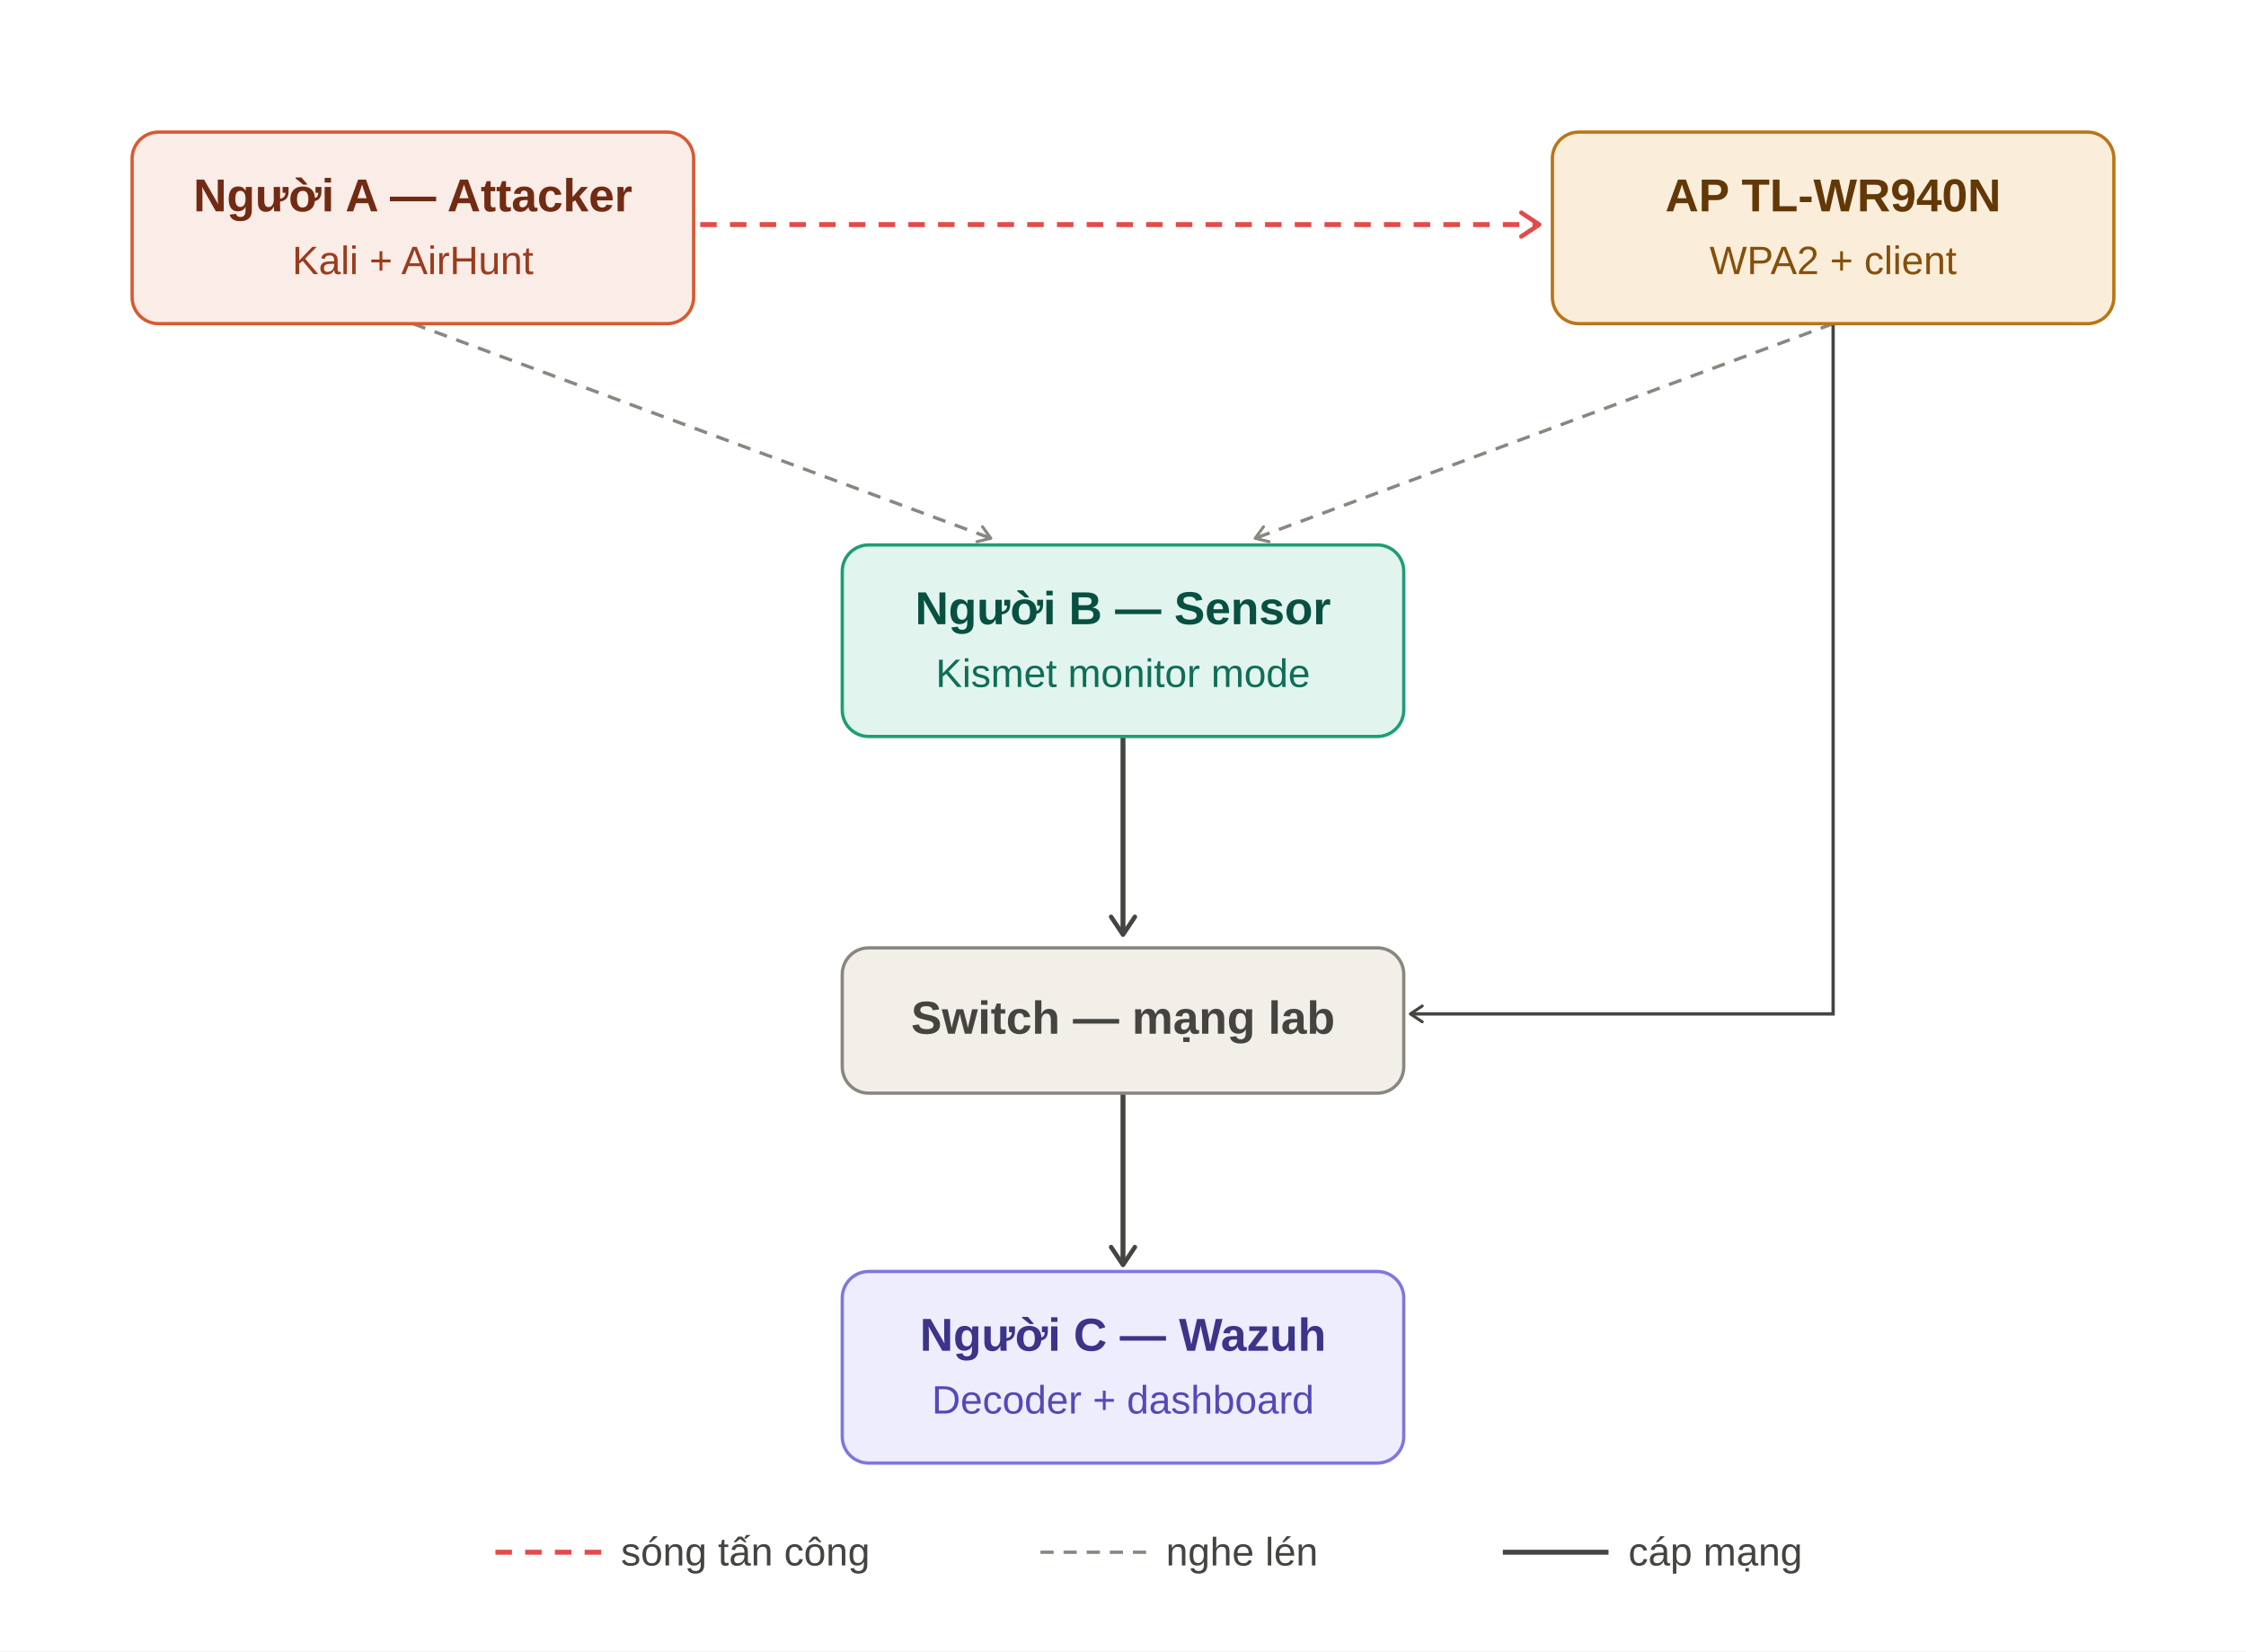
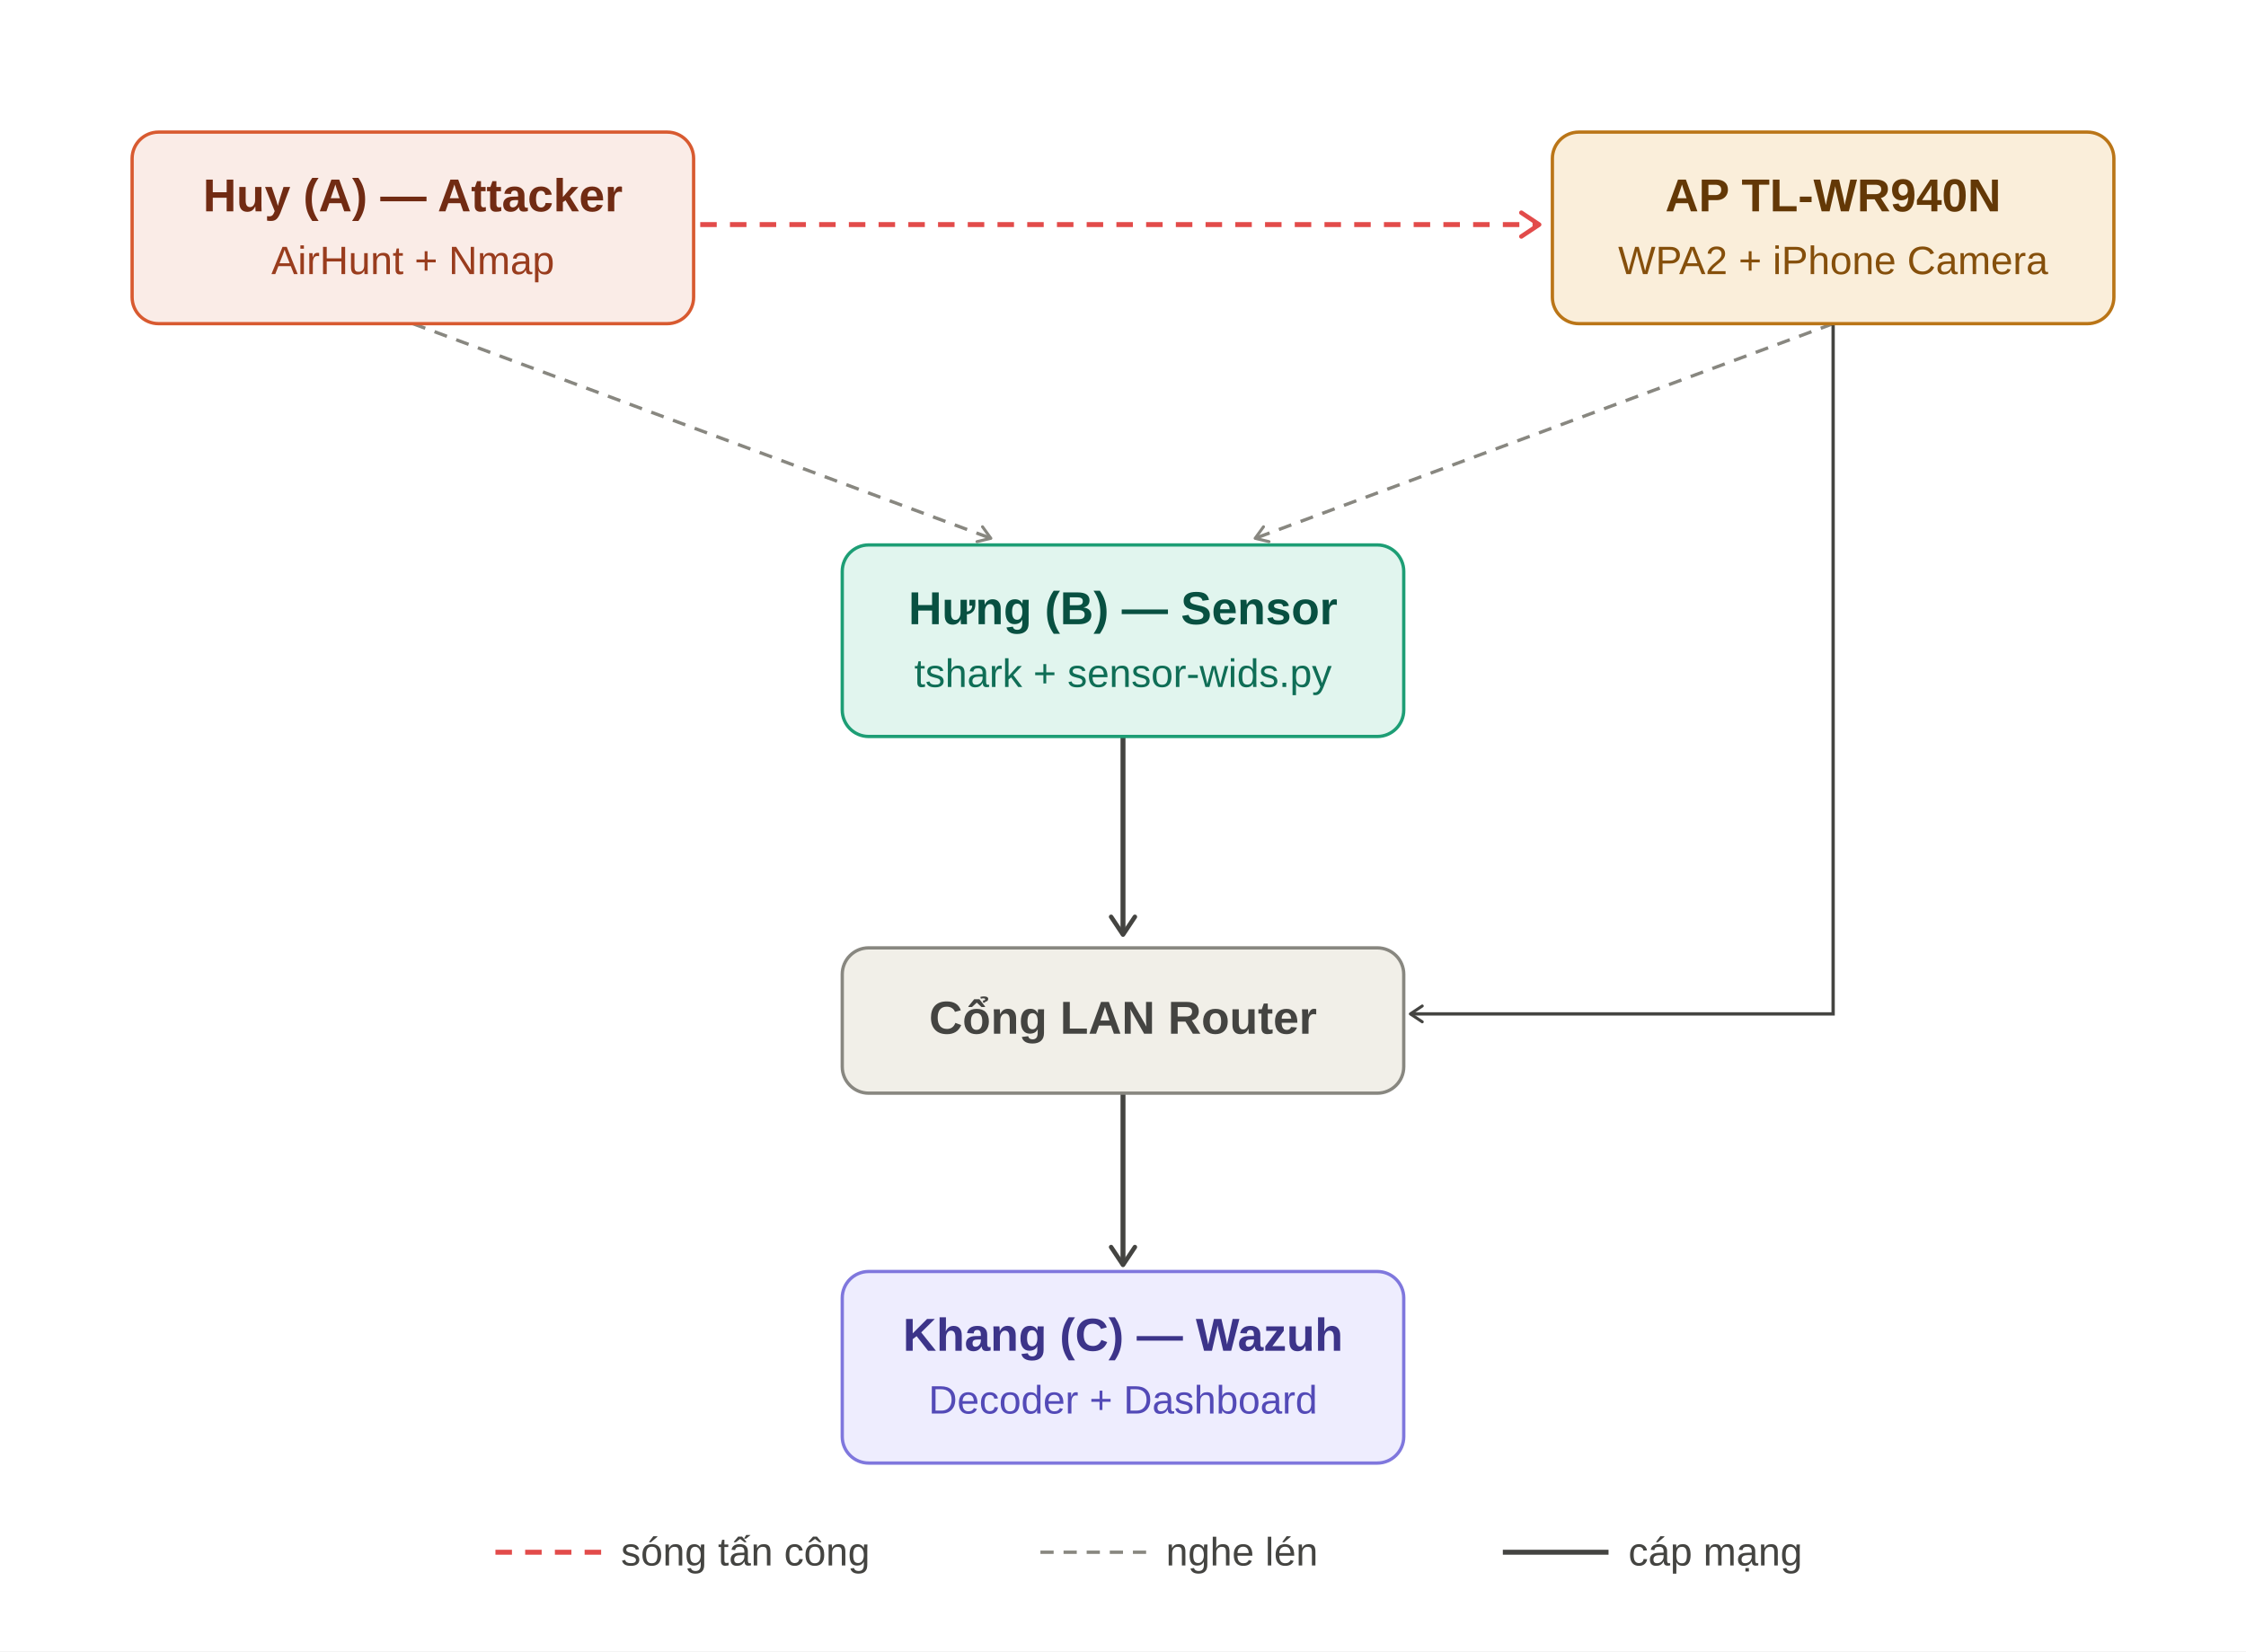
<svg xmlns="http://www.w3.org/2000/svg" width="680" height="500" viewBox="0 0 680 500" font-family="Arial, sans-serif">
  <defs>
    <marker id="arrow" viewBox="0 0 10 10" refX="8" refY="5" markerWidth="6" markerHeight="6" orient="auto-start-reverse">
      <path d="M2 1L8 5L2 9" fill="none" stroke="#444441" stroke-width="1.5" stroke-linecap="round" stroke-linejoin="round" />
    </marker>
    <marker id="arrowR" viewBox="0 0 10 10" refX="8" refY="5" markerWidth="6" markerHeight="6" orient="auto-start-reverse">
      <path d="M2 1L8 5L2 9" fill="none" stroke="#E24B4A" stroke-width="1.5" stroke-linecap="round" stroke-linejoin="round" />
    </marker>
    <marker id="arrowG" viewBox="0 0 10 10" refX="8" refY="5" markerWidth="6" markerHeight="6" orient="auto-start-reverse">
      <path d="M2 1L8 5L2 9" fill="none" stroke="#888780" stroke-width="1.5" stroke-linecap="round" stroke-linejoin="round" />
    </marker>
  </defs>
  <rect x="0" y="0" width="680" height="500" fill="#ffffff" />
  <line x1="212" y1="68" x2="466" y2="68" stroke="#E24B4A" stroke-width="1.5" stroke-dasharray="5 4" marker-end="url(#arrowR)" />
  <path d="M125,98 L300,163" fill="none" stroke="#888780" stroke-width="1" stroke-dasharray="4 3" marker-end="url(#arrowG)" />
  <path d="M555,98 L380,163" fill="none" stroke="#888780" stroke-width="1" stroke-dasharray="4 3" marker-end="url(#arrowG)" />
  <line x1="340" y1="223" x2="340" y2="283" stroke="#444441" stroke-width="1.5" marker-end="url(#arrow)" />
  <path d="M555,98 L555,307 L427,307" fill="none" stroke="#444441" stroke-width="1" marker-end="url(#arrow)" />
  <line x1="340" y1="331" x2="340" y2="383" stroke="#444441" stroke-width="1.5" marker-end="url(#arrow)" />
  <g>
    <rect x="40" y="40" width="170" height="58" rx="8" fill="#FAECE7" stroke="#D85A30" stroke-width="1" />
-     <text x="125" y="64" text-anchor="middle" fill="#712B13" font-size="14" font-weight="bold">Người A — Attacker</text>
-     <text x="125" y="83" text-anchor="middle" fill="#993C1D" font-size="12">Kali + AirHunt</text>
+     <text x="125" y="64" text-anchor="middle" fill="#712B13" font-size="14" font-weight="bold">Huy (A) — Attacker</text>
+     <text x="125" y="83" text-anchor="middle" fill="#993C1D" font-size="12">AirHunt + Nmap</text>
  </g>
  <g>
    <rect x="470" y="40" width="170" height="58" rx="8" fill="#FAEEDA" stroke="#BA7517" stroke-width="1" />
    <text x="555" y="64" text-anchor="middle" fill="#633806" font-size="14" font-weight="bold">AP TL-WR940N</text>
-     <text x="555" y="83" text-anchor="middle" fill="#854F0B" font-size="12">WPA2 + client</text>
+     <text x="555" y="83" text-anchor="middle" fill="#854F0B" font-size="12">WPA2 + iPhone Camera</text>
  </g>
  <g>
    <rect x="255" y="165" width="170" height="58" rx="8" fill="#E1F5EE" stroke="#1D9E75" stroke-width="1" />
-     <text x="340" y="189" text-anchor="middle" fill="#085041" font-size="14" font-weight="bold">Người B — Sensor</text>
-     <text x="340" y="208" text-anchor="middle" fill="#0F6E56" font-size="12">Kismet monitor mode</text>
+     <text x="340" y="189" text-anchor="middle" fill="#085041" font-size="14" font-weight="bold">Hưng (B) — Sensor</text>
+     <text x="340" y="208" text-anchor="middle" fill="#0F6E56" font-size="12">tshark + sensor-wids.py</text>
  </g>
  <g>
    <rect x="255" y="287" width="170" height="44" rx="8" fill="#F1EFE8" stroke="#888780" stroke-width="1" />
-     <text x="340" y="313" text-anchor="middle" fill="#444441" font-size="14" font-weight="bold">Switch — mạng lab</text>
+     <text x="340" y="313" text-anchor="middle" fill="#444441" font-size="14" font-weight="bold">Cổng LAN Router</text>
  </g>
  <g>
    <rect x="255" y="385" width="170" height="58" rx="8" fill="#EEEDFE" stroke="#7F77DD" stroke-width="1" />
-     <text x="340" y="409" text-anchor="middle" fill="#3C3489" font-size="14" font-weight="bold">Người C — Wazuh</text>
-     <text x="340" y="428" text-anchor="middle" fill="#534AB7" font-size="12">Decoder + dashboard</text>
+     <text x="340" y="409" text-anchor="middle" fill="#3C3489" font-size="14" font-weight="bold">Khang (C) — Wazuh</text>
+     <text x="340" y="428" text-anchor="middle" fill="#534AB7" font-size="12">Decoder + Dashboard</text>
  </g>
  <line x1="150" y1="470" x2="182" y2="470" stroke="#E24B4A" stroke-width="1.5" stroke-dasharray="5 4" />
  <text x="188" y="474" fill="#444441" font-size="12">sóng tấn công</text>
  <line x1="315" y1="470" x2="347" y2="470" stroke="#888780" stroke-width="1" stroke-dasharray="4 3" />
  <text x="353" y="474" fill="#444441" font-size="12">nghe lén</text>
  <line x1="455" y1="470" x2="487" y2="470" stroke="#444441" stroke-width="1.5" />
  <text x="493" y="474" fill="#444441" font-size="12">cáp mạng</text>
</svg>
